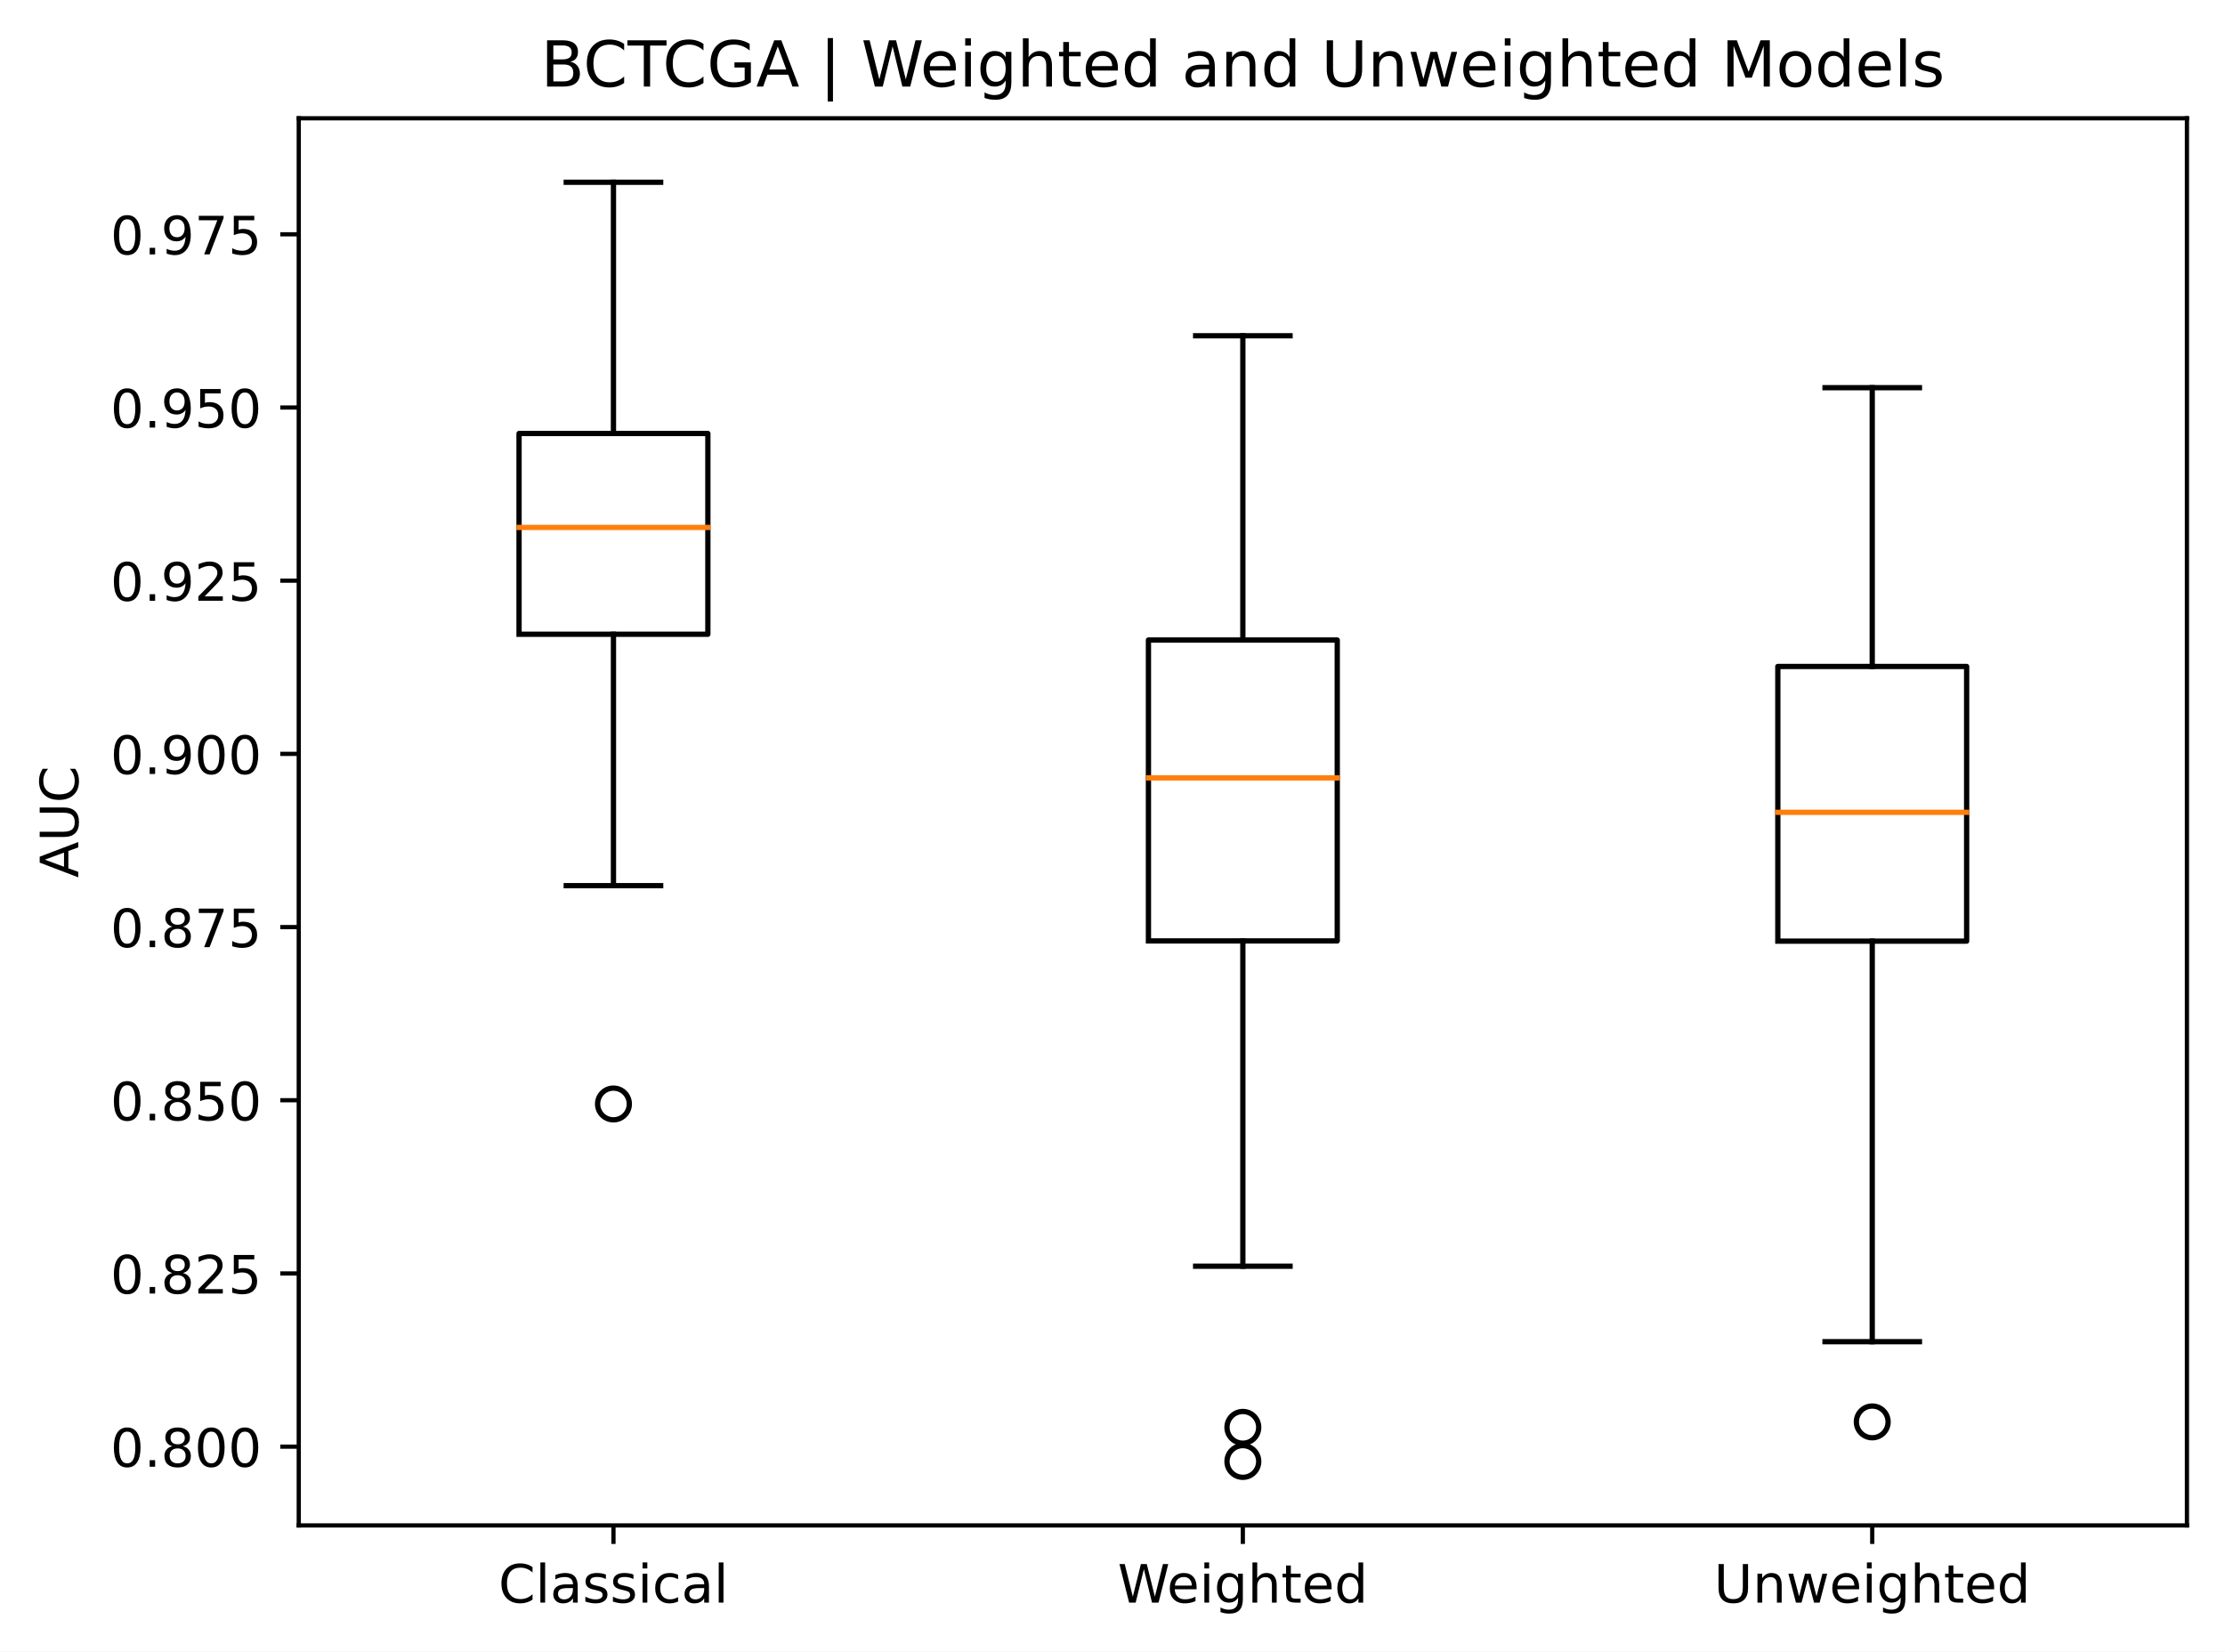
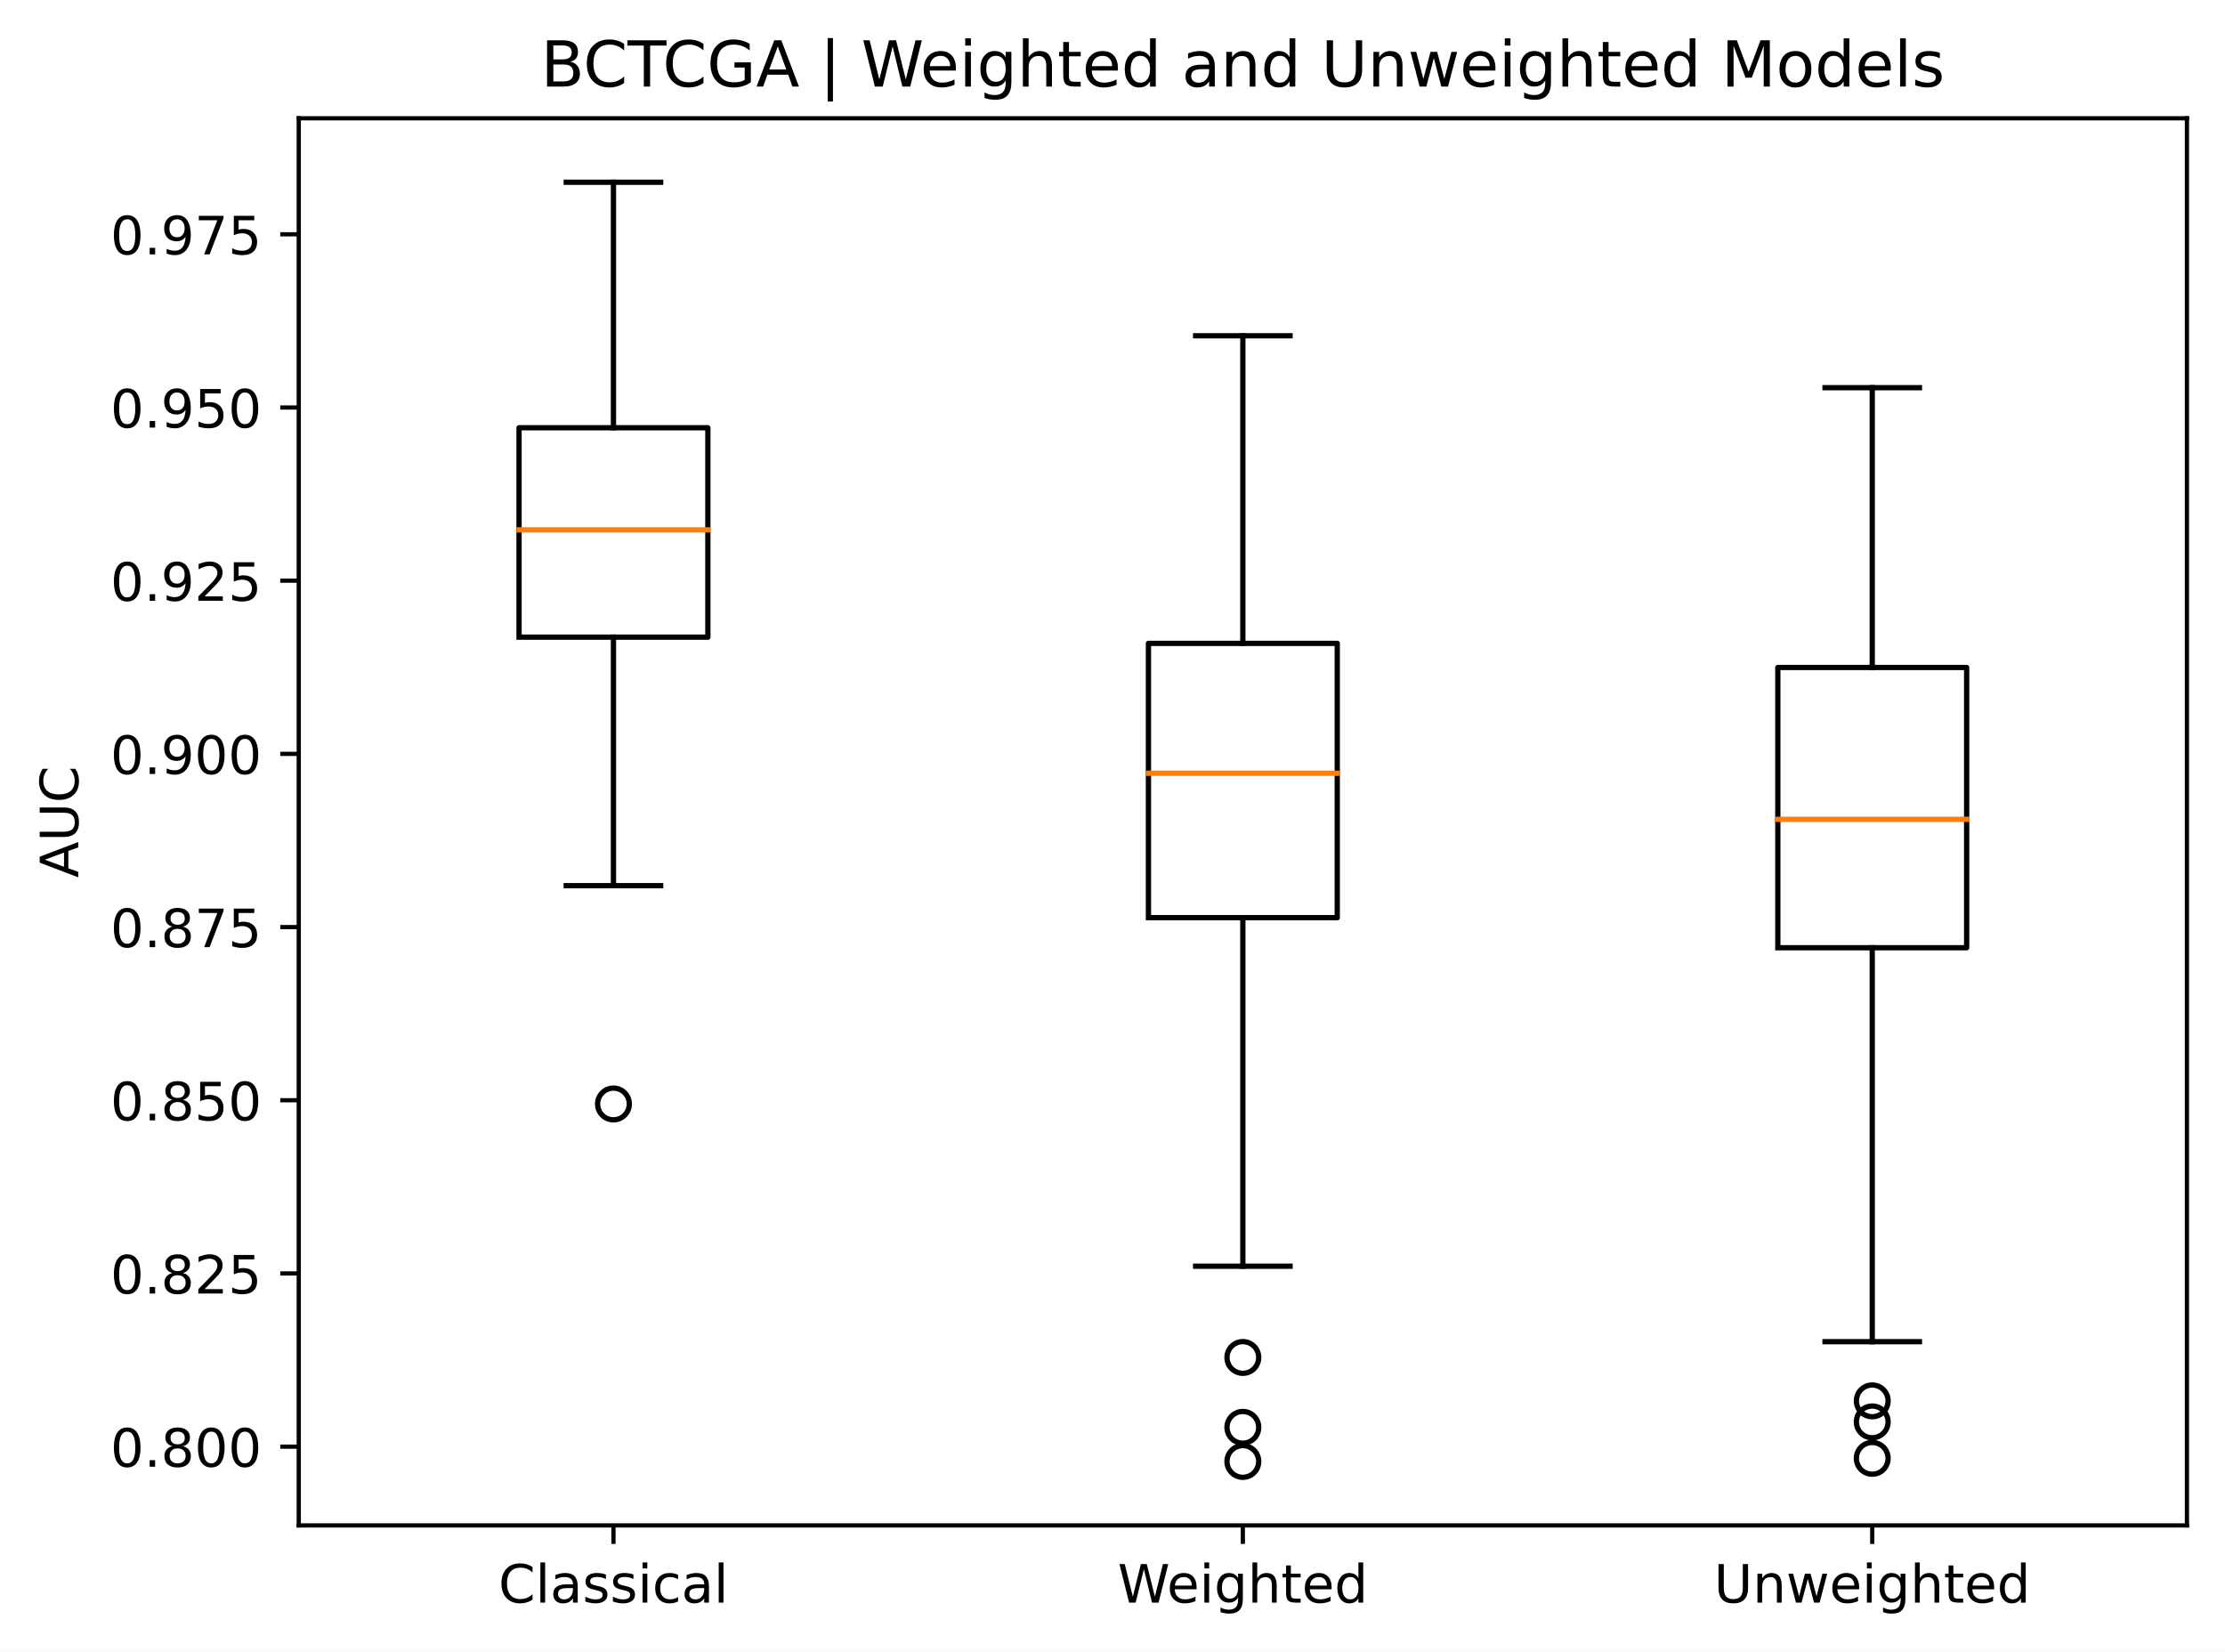
<svg xmlns="http://www.w3.org/2000/svg" xmlns:xlink="http://www.w3.org/1999/xlink" height="312.361pt" version="1.1" viewBox="0 0 420.826 312.361" width="420.826pt">
  <defs>
    <style type="text/css">*{stroke-linecap:butt;stroke-linejoin:round;}</style>
  </defs>
  <g id="figure_1">
    <g id="patch_1">
      <path d="M 0 312.361  L 420.826 312.361  L 420.826 0  L 0 0  z " style="fill:#ffffff;" />
    </g>
    <g id="axes_1">
      <g id="patch_2">
        <path d="M 56.506 288.483  L 413.626 288.483  L 413.626 22.371  L 56.506 22.371  z " style="fill:#ffffff;" />
      </g>
      <g id="matplotlib.axis_1">
        <g id="xtick_1">
          <g id="line2d_1">
            <defs>
-               <path d="M 0 0  L 0 3.5  " id="m946f732407" style="stroke:#000000;stroke-width:0.8;" />
+               <path d="M 0 0  L 0 3.5  " id="mbc550f259d" style="stroke:#000000;stroke-width:0.8;" />
            </defs>
            <g>
-               <use style="stroke:#000000;stroke-width:0.8;" x="116.026" xlink:href="#m946f732407" y="288.483" />
+               <use style="stroke:#000000;stroke-width:0.8;" x="116.026" xlink:href="#mbc550f259d" y="288.483" />
            </g>
          </g>
          <g id="text_1">
            <g transform="translate(94.28094 303.0811)scale(0.1 -0.1)">
              <defs>
                <path d="M 64.406 67.281  L 64.406 56.891  Q 59.422 61.531 53.781 63.812  Q 48.141 66.109 41.797 66.109  Q 29.297 66.109 22.656 58.469  Q 16.016 50.828 16.016 36.375  Q 16.016 21.969 22.656 14.328  Q 29.297 6.688 41.797 6.688  Q 48.141 6.688 53.781 8.984  Q 59.422 11.281 64.406 15.922  L 64.406 5.609  Q 59.234 2.094 53.438 0.328  Q 47.656 -1.422 41.219 -1.422  Q 24.656 -1.422 15.125 8.703  Q 5.609 18.844 5.609 36.375  Q 5.609 53.953 15.125 64.078  Q 24.656 74.219 41.219 74.219  Q 47.75 74.219 53.531 72.484  Q 59.328 70.75 64.406 67.281  z " id="DejaVuSans-67" />
                <path d="M 9.422 75.984  L 18.406 75.984  L 18.406 0  L 9.422 0  z " id="DejaVuSans-108" />
                <path d="M 34.281 27.484  Q 23.391 27.484 19.188 25  Q 14.984 22.516 14.984 16.5  Q 14.984 11.719 18.141 8.906  Q 21.297 6.109 26.703 6.109  Q 34.188 6.109 38.703 11.406  Q 43.219 16.703 43.219 25.484  L 43.219 27.484  z M 52.203 31.203  L 52.203 0  L 43.219 0  L 43.219 8.297  Q 40.141 3.328 35.547 0.953  Q 30.953 -1.422 24.312 -1.422  Q 15.922 -1.422 10.953 3.297  Q 6 8.016 6 15.922  Q 6 25.141 12.172 29.828  Q 18.359 34.516 30.609 34.516  L 43.219 34.516  L 43.219 35.406  Q 43.219 41.609 39.141 45  Q 35.062 48.391 27.688 48.391  Q 23 48.391 18.547 47.266  Q 14.109 46.141 10.016 43.891  L 10.016 52.203  Q 14.938 54.109 19.578 55.047  Q 24.219 56 28.609 56  Q 40.484 56 46.344 49.844  Q 52.203 43.703 52.203 31.203  z " id="DejaVuSans-97" />
                <path d="M 44.281 53.078  L 44.281 44.578  Q 40.484 46.531 36.375 47.5  Q 32.281 48.484 27.875 48.484  Q 21.188 48.484 17.844 46.438  Q 14.5 44.391 14.5 40.281  Q 14.5 37.156 16.891 35.375  Q 19.281 33.594 26.516 31.984  L 29.594 31.297  Q 39.156 29.25 43.188 25.516  Q 47.219 21.781 47.219 15.094  Q 47.219 7.469 41.188 3.016  Q 35.156 -1.422 24.609 -1.422  Q 20.219 -1.422 15.453 -0.562  Q 10.688 0.297 5.422 2  L 5.422 11.281  Q 10.406 8.688 15.234 7.391  Q 20.062 6.109 24.812 6.109  Q 31.156 6.109 34.562 8.281  Q 37.984 10.453 37.984 14.406  Q 37.984 18.062 35.516 20.016  Q 33.062 21.969 24.703 23.781  L 21.578 24.516  Q 13.234 26.266 9.516 29.906  Q 5.812 33.547 5.812 39.891  Q 5.812 47.609 11.281 51.797  Q 16.75 56 26.812 56  Q 31.781 56 36.172 55.266  Q 40.578 54.547 44.281 53.078  z " id="DejaVuSans-115" />
                <path d="M 9.422 54.688  L 18.406 54.688  L 18.406 0  L 9.422 0  z M 9.422 75.984  L 18.406 75.984  L 18.406 64.594  L 9.422 64.594  z " id="DejaVuSans-105" />
                <path d="M 48.781 52.594  L 48.781 44.188  Q 44.969 46.297 41.141 47.344  Q 37.312 48.391 33.406 48.391  Q 24.656 48.391 19.812 42.844  Q 14.984 37.312 14.984 27.297  Q 14.984 17.281 19.812 11.734  Q 24.656 6.203 33.406 6.203  Q 37.312 6.203 41.141 7.25  Q 44.969 8.297 48.781 10.406  L 48.781 2.094  Q 45.016 0.344 40.984 -0.531  Q 36.969 -1.422 32.422 -1.422  Q 20.062 -1.422 12.781 6.344  Q 5.516 14.109 5.516 27.297  Q 5.516 40.672 12.859 48.328  Q 20.219 56 33.016 56  Q 37.156 56 41.109 55.141  Q 45.062 54.297 48.781 52.594  z " id="DejaVuSans-99" />
              </defs>
              <use xlink:href="#DejaVuSans-67" />
              <use x="69.824" xlink:href="#DejaVuSans-108" />
              <use x="97.607" xlink:href="#DejaVuSans-97" />
              <use x="158.887" xlink:href="#DejaVuSans-115" />
              <use x="210.986" xlink:href="#DejaVuSans-115" />
              <use x="263.086" xlink:href="#DejaVuSans-105" />
              <use x="290.869" xlink:href="#DejaVuSans-99" />
              <use x="345.85" xlink:href="#DejaVuSans-97" />
              <use x="407.129" xlink:href="#DejaVuSans-108" />
            </g>
          </g>
        </g>
        <g id="xtick_2">
          <g id="line2d_2">
            <g>
-               <use style="stroke:#000000;stroke-width:0.8;" x="235.066" xlink:href="#m946f732407" y="288.483" />
+               <use style="stroke:#000000;stroke-width:0.8;" x="235.066" xlink:href="#mbc550f259d" y="288.483" />
            </g>
          </g>
          <g id="text_2">
            <g transform="translate(211.3967 303.0811)scale(0.1 -0.1)">
              <defs>
                <path d="M 3.328 72.906  L 13.281 72.906  L 28.609 11.281  L 43.891 72.906  L 54.984 72.906  L 70.312 11.281  L 85.594 72.906  L 95.609 72.906  L 77.297 0  L 64.891 0  L 49.516 63.281  L 33.984 0  L 21.578 0  z " id="DejaVuSans-87" />
                <path d="M 56.203 29.594  L 56.203 25.203  L 14.891 25.203  Q 15.484 15.922 20.484 11.062  Q 25.484 6.203 34.422 6.203  Q 39.594 6.203 44.453 7.469  Q 49.312 8.734 54.109 11.281  L 54.109 2.781  Q 49.266 0.734 44.188 -0.344  Q 39.109 -1.422 33.891 -1.422  Q 20.797 -1.422 13.156 6.188  Q 5.516 13.812 5.516 26.812  Q 5.516 40.234 12.766 48.109  Q 20.016 56 32.328 56  Q 43.359 56 49.781 48.891  Q 56.203 41.797 56.203 29.594  z M 47.219 32.234  Q 47.125 39.594 43.094 43.984  Q 39.062 48.391 32.422 48.391  Q 24.906 48.391 20.391 44.141  Q 15.875 39.891 15.188 32.172  z " id="DejaVuSans-101" />
                <path d="M 45.406 27.984  Q 45.406 37.75 41.375 43.109  Q 37.359 48.484 30.078 48.484  Q 22.859 48.484 18.828 43.109  Q 14.797 37.75 14.797 27.984  Q 14.797 18.266 18.828 12.891  Q 22.859 7.516 30.078 7.516  Q 37.359 7.516 41.375 12.891  Q 45.406 18.266 45.406 27.984  z M 54.391 6.781  Q 54.391 -7.172 48.188 -13.984  Q 42 -20.797 29.203 -20.797  Q 24.469 -20.797 20.266 -20.094  Q 16.062 -19.391 12.109 -17.922  L 12.109 -9.188  Q 16.062 -11.328 19.922 -12.344  Q 23.781 -13.375 27.781 -13.375  Q 36.625 -13.375 41.016 -8.766  Q 45.406 -4.156 45.406 5.172  L 45.406 9.625  Q 42.625 4.781 38.281 2.391  Q 33.938 0 27.875 0  Q 17.828 0 11.672 7.656  Q 5.516 15.328 5.516 27.984  Q 5.516 40.672 11.672 48.328  Q 17.828 56 27.875 56  Q 33.938 56 38.281 53.609  Q 42.625 51.219 45.406 46.391  L 45.406 54.688  L 54.391 54.688  z " id="DejaVuSans-103" />
                <path d="M 54.891 33.016  L 54.891 0  L 45.906 0  L 45.906 32.719  Q 45.906 40.484 42.875 44.328  Q 39.844 48.188 33.797 48.188  Q 26.516 48.188 22.312 43.547  Q 18.109 38.922 18.109 30.906  L 18.109 0  L 9.078 0  L 9.078 75.984  L 18.109 75.984  L 18.109 46.188  Q 21.344 51.125 25.703 53.562  Q 30.078 56 35.797 56  Q 45.219 56 50.047 50.172  Q 54.891 44.344 54.891 33.016  z " id="DejaVuSans-104" />
                <path d="M 18.312 70.219  L 18.312 54.688  L 36.812 54.688  L 36.812 47.703  L 18.312 47.703  L 18.312 18.016  Q 18.312 11.328 20.141 9.422  Q 21.969 7.516 27.594 7.516  L 36.812 7.516  L 36.812 0  L 27.594 0  Q 17.188 0 13.234 3.875  Q 9.281 7.766 9.281 18.016  L 9.281 47.703  L 2.688 47.703  L 2.688 54.688  L 9.281 54.688  L 9.281 70.219  z " id="DejaVuSans-116" />
                <path d="M 45.406 46.391  L 45.406 75.984  L 54.391 75.984  L 54.391 0  L 45.406 0  L 45.406 8.203  Q 42.578 3.328 38.25 0.953  Q 33.938 -1.422 27.875 -1.422  Q 17.969 -1.422 11.734 6.484  Q 5.516 14.406 5.516 27.297  Q 5.516 40.188 11.734 48.094  Q 17.969 56 27.875 56  Q 33.938 56 38.25 53.625  Q 42.578 51.266 45.406 46.391  z M 14.797 27.297  Q 14.797 17.391 18.875 11.75  Q 22.953 6.109 30.078 6.109  Q 37.203 6.109 41.297 11.75  Q 45.406 17.391 45.406 27.297  Q 45.406 37.203 41.297 42.844  Q 37.203 48.484 30.078 48.484  Q 22.953 48.484 18.875 42.844  Q 14.797 37.203 14.797 27.297  z " id="DejaVuSans-100" />
              </defs>
              <use xlink:href="#DejaVuSans-87" />
              <use x="93.002" xlink:href="#DejaVuSans-101" />
              <use x="154.525" xlink:href="#DejaVuSans-105" />
              <use x="182.309" xlink:href="#DejaVuSans-103" />
              <use x="245.785" xlink:href="#DejaVuSans-104" />
              <use x="309.164" xlink:href="#DejaVuSans-116" />
              <use x="348.373" xlink:href="#DejaVuSans-101" />
              <use x="409.896" xlink:href="#DejaVuSans-100" />
            </g>
          </g>
        </g>
        <g id="xtick_3">
          <g id="line2d_3">
            <g>
-               <use style="stroke:#000000;stroke-width:0.8;" x="354.106" xlink:href="#m946f732407" y="288.483" />
+               <use style="stroke:#000000;stroke-width:0.8;" x="354.106" xlink:href="#mbc550f259d" y="288.483" />
            </g>
          </g>
          <g id="text_3">
            <g transform="translate(324.1695 303.0811)scale(0.1 -0.1)">
              <defs>
                <path d="M 8.688 72.906  L 18.609 72.906  L 18.609 28.609  Q 18.609 16.891 22.844 11.734  Q 27.094 6.594 36.625 6.594  Q 46.094 6.594 50.344 11.734  Q 54.594 16.891 54.594 28.609  L 54.594 72.906  L 64.5 72.906  L 64.5 27.391  Q 64.5 13.141 57.438 5.859  Q 50.391 -1.422 36.625 -1.422  Q 22.797 -1.422 15.734 5.859  Q 8.688 13.141 8.688 27.391  z " id="DejaVuSans-85" />
                <path d="M 54.891 33.016  L 54.891 0  L 45.906 0  L 45.906 32.719  Q 45.906 40.484 42.875 44.328  Q 39.844 48.188 33.797 48.188  Q 26.516 48.188 22.312 43.547  Q 18.109 38.922 18.109 30.906  L 18.109 0  L 9.078 0  L 9.078 54.688  L 18.109 54.688  L 18.109 46.188  Q 21.344 51.125 25.703 53.562  Q 30.078 56 35.797 56  Q 45.219 56 50.047 50.172  Q 54.891 44.344 54.891 33.016  z " id="DejaVuSans-110" />
                <path d="M 4.203 54.688  L 13.188 54.688  L 24.422 12.016  L 35.594 54.688  L 46.188 54.688  L 57.422 12.016  L 68.609 54.688  L 77.594 54.688  L 63.281 0  L 52.688 0  L 40.922 44.828  L 29.109 0  L 18.5 0  z " id="DejaVuSans-119" />
              </defs>
              <use xlink:href="#DejaVuSans-85" />
              <use x="73.193" xlink:href="#DejaVuSans-110" />
              <use x="136.572" xlink:href="#DejaVuSans-119" />
              <use x="218.359" xlink:href="#DejaVuSans-101" />
              <use x="279.883" xlink:href="#DejaVuSans-105" />
              <use x="307.666" xlink:href="#DejaVuSans-103" />
              <use x="371.143" xlink:href="#DejaVuSans-104" />
              <use x="434.521" xlink:href="#DejaVuSans-116" />
              <use x="473.73" xlink:href="#DejaVuSans-101" />
              <use x="535.254" xlink:href="#DejaVuSans-100" />
            </g>
          </g>
        </g>
      </g>
      <g id="matplotlib.axis_2">
        <g id="ytick_1">
          <g id="line2d_4">
            <defs>
-               <path d="M 0 0  L -3.5 0  " id="m6c38358a90" style="stroke:#000000;stroke-width:0.8;" />
+               <path d="M 0 0  L -3.5 0  " id="mc607e165dd" style="stroke:#000000;stroke-width:0.8;" />
            </defs>
            <g>
-               <use style="stroke:#000000;stroke-width:0.8;" x="56.506" xlink:href="#m6c38358a90" y="273.584" />
+               <use style="stroke:#000000;stroke-width:0.8;" x="56.506" xlink:href="#mc607e165dd" y="273.584" />
            </g>
          </g>
          <g id="text_4">
            <g transform="translate(20.87813 277.3834)scale(0.1 -0.1)">
              <defs>
                <path d="M 31.781 66.406  Q 24.172 66.406 20.328 58.906  Q 16.5 51.422 16.5 36.375  Q 16.5 21.391 20.328 13.891  Q 24.172 6.391 31.781 6.391  Q 39.453 6.391 43.281 13.891  Q 47.125 21.391 47.125 36.375  Q 47.125 51.422 43.281 58.906  Q 39.453 66.406 31.781 66.406  z M 31.781 74.219  Q 44.047 74.219 50.516 64.516  Q 56.984 54.828 56.984 36.375  Q 56.984 17.969 50.516 8.266  Q 44.047 -1.422 31.781 -1.422  Q 19.531 -1.422 13.062 8.266  Q 6.594 17.969 6.594 36.375  Q 6.594 54.828 13.062 64.516  Q 19.531 74.219 31.781 74.219  z " id="DejaVuSans-48" />
                <path d="M 10.688 12.406  L 21 12.406  L 21 0  L 10.688 0  z " id="DejaVuSans-46" />
                <path d="M 31.781 34.625  Q 24.75 34.625 20.719 30.859  Q 16.703 27.094 16.703 20.516  Q 16.703 13.922 20.719 10.156  Q 24.75 6.391 31.781 6.391  Q 38.812 6.391 42.859 10.172  Q 46.922 13.969 46.922 20.516  Q 46.922 27.094 42.891 30.859  Q 38.875 34.625 31.781 34.625  z M 21.922 38.812  Q 15.578 40.375 12.031 44.719  Q 8.5 49.078 8.5 55.328  Q 8.5 64.062 14.719 69.141  Q 20.953 74.219 31.781 74.219  Q 42.672 74.219 48.875 69.141  Q 55.078 64.062 55.078 55.328  Q 55.078 49.078 51.531 44.719  Q 48 40.375 41.703 38.812  Q 48.828 37.156 52.797 32.312  Q 56.781 27.484 56.781 20.516  Q 56.781 9.906 50.312 4.234  Q 43.844 -1.422 31.781 -1.422  Q 19.734 -1.422 13.25 4.234  Q 6.781 9.906 6.781 20.516  Q 6.781 27.484 10.781 32.312  Q 14.797 37.156 21.922 38.812  z M 18.312 54.391  Q 18.312 48.734 21.844 45.562  Q 25.391 42.391 31.781 42.391  Q 38.141 42.391 41.719 45.562  Q 45.312 48.734 45.312 54.391  Q 45.312 60.062 41.719 63.234  Q 38.141 66.406 31.781 66.406  Q 25.391 66.406 21.844 63.234  Q 18.312 60.062 18.312 54.391  z " id="DejaVuSans-56" />
              </defs>
              <use xlink:href="#DejaVuSans-48" />
              <use x="63.623" xlink:href="#DejaVuSans-46" />
              <use x="95.41" xlink:href="#DejaVuSans-56" />
              <use x="159.033" xlink:href="#DejaVuSans-48" />
              <use x="222.656" xlink:href="#DejaVuSans-48" />
            </g>
          </g>
        </g>
        <g id="ytick_2">
          <g id="line2d_5">
            <g>
-               <use style="stroke:#000000;stroke-width:0.8;" x="56.506" xlink:href="#m6c38358a90" y="240.831" />
+               <use style="stroke:#000000;stroke-width:0.8;" x="56.506" xlink:href="#mc607e165dd" y="240.831" />
            </g>
          </g>
          <g id="text_5">
            <g transform="translate(20.87813 244.63)scale(0.1 -0.1)">
              <defs>
                <path d="M 19.188 8.297  L 53.609 8.297  L 53.609 0  L 7.328 0  L 7.328 8.297  Q 12.938 14.109 22.625 23.891  Q 32.328 33.688 34.812 36.531  Q 39.547 41.844 41.422 45.531  Q 43.312 49.219 43.312 52.781  Q 43.312 58.594 39.234 62.25  Q 35.156 65.922 28.609 65.922  Q 23.969 65.922 18.812 64.312  Q 13.672 62.703 7.812 59.422  L 7.812 69.391  Q 13.766 71.781 18.938 73  Q 24.125 74.219 28.422 74.219  Q 39.75 74.219 46.484 68.547  Q 53.219 62.891 53.219 53.422  Q 53.219 48.922 51.531 44.891  Q 49.859 40.875 45.406 35.406  Q 44.188 33.984 37.641 27.219  Q 31.109 20.453 19.188 8.297  z " id="DejaVuSans-50" />
                <path d="M 10.797 72.906  L 49.516 72.906  L 49.516 64.594  L 19.828 64.594  L 19.828 46.734  Q 21.969 47.469 24.109 47.828  Q 26.266 48.188 28.422 48.188  Q 40.625 48.188 47.75 41.5  Q 54.891 34.812 54.891 23.391  Q 54.891 11.625 47.562 5.094  Q 40.234 -1.422 26.906 -1.422  Q 22.312 -1.422 17.547 -0.641  Q 12.797 0.141 7.719 1.703  L 7.719 11.625  Q 12.109 9.234 16.797 8.062  Q 21.484 6.891 26.703 6.891  Q 35.156 6.891 40.078 11.328  Q 45.016 15.766 45.016 23.391  Q 45.016 31 40.078 35.438  Q 35.156 39.891 26.703 39.891  Q 22.75 39.891 18.812 39.016  Q 14.891 38.141 10.797 36.281  z " id="DejaVuSans-53" />
              </defs>
              <use xlink:href="#DejaVuSans-48" />
              <use x="63.623" xlink:href="#DejaVuSans-46" />
              <use x="95.41" xlink:href="#DejaVuSans-56" />
              <use x="159.033" xlink:href="#DejaVuSans-50" />
              <use x="222.656" xlink:href="#DejaVuSans-53" />
            </g>
          </g>
        </g>
        <g id="ytick_3">
          <g id="line2d_6">
            <g>
-               <use style="stroke:#000000;stroke-width:0.8;" x="56.506" xlink:href="#m6c38358a90" y="208.077" />
+               <use style="stroke:#000000;stroke-width:0.8;" x="56.506" xlink:href="#mc607e165dd" y="208.077" />
            </g>
          </g>
          <g id="text_6">
            <g transform="translate(20.87813 211.8767)scale(0.1 -0.1)">
              <use xlink:href="#DejaVuSans-48" />
              <use x="63.623" xlink:href="#DejaVuSans-46" />
              <use x="95.41" xlink:href="#DejaVuSans-56" />
              <use x="159.033" xlink:href="#DejaVuSans-53" />
              <use x="222.656" xlink:href="#DejaVuSans-48" />
            </g>
          </g>
        </g>
        <g id="ytick_4">
          <g id="line2d_7">
            <g>
-               <use style="stroke:#000000;stroke-width:0.8;" x="56.506" xlink:href="#m6c38358a90" y="175.324" />
+               <use style="stroke:#000000;stroke-width:0.8;" x="56.506" xlink:href="#mc607e165dd" y="175.324" />
            </g>
          </g>
          <g id="text_7">
            <g transform="translate(20.87813 179.1233)scale(0.1 -0.1)">
              <defs>
                <path d="M 8.203 72.906  L 55.078 72.906  L 55.078 68.703  L 28.609 0  L 18.312 0  L 43.219 64.594  L 8.203 64.594  z " id="DejaVuSans-55" />
              </defs>
              <use xlink:href="#DejaVuSans-48" />
              <use x="63.623" xlink:href="#DejaVuSans-46" />
              <use x="95.41" xlink:href="#DejaVuSans-56" />
              <use x="159.033" xlink:href="#DejaVuSans-55" />
              <use x="222.656" xlink:href="#DejaVuSans-53" />
            </g>
          </g>
        </g>
        <g id="ytick_5">
          <g id="line2d_8">
            <g>
-               <use style="stroke:#000000;stroke-width:0.8;" x="56.506" xlink:href="#m6c38358a90" y="142.571" />
+               <use style="stroke:#000000;stroke-width:0.8;" x="56.506" xlink:href="#mc607e165dd" y="142.571" />
            </g>
          </g>
          <g id="text_8">
            <g transform="translate(20.87813 146.3699)scale(0.1 -0.1)">
              <defs>
                <path d="M 10.984 1.516  L 10.984 10.5  Q 14.703 8.734 18.5 7.812  Q 22.312 6.891 25.984 6.891  Q 35.75 6.891 40.891 13.453  Q 46.047 20.016 46.781 33.406  Q 43.953 29.203 39.594 26.953  Q 35.25 24.703 29.984 24.703  Q 19.047 24.703 12.672 31.312  Q 6.297 37.938 6.297 49.422  Q 6.297 60.641 12.938 67.422  Q 19.578 74.219 30.609 74.219  Q 43.266 74.219 49.922 64.516  Q 56.594 54.828 56.594 36.375  Q 56.594 19.141 48.406 8.859  Q 40.234 -1.422 26.422 -1.422  Q 22.703 -1.422 18.891 -0.688  Q 15.094 0.047 10.984 1.516  z M 30.609 32.422  Q 37.25 32.422 41.125 36.953  Q 45.016 41.5 45.016 49.422  Q 45.016 57.281 41.125 61.844  Q 37.25 66.406 30.609 66.406  Q 23.969 66.406 20.094 61.844  Q 16.219 57.281 16.219 49.422  Q 16.219 41.5 20.094 36.953  Q 23.969 32.422 30.609 32.422  z " id="DejaVuSans-57" />
              </defs>
              <use xlink:href="#DejaVuSans-48" />
              <use x="63.623" xlink:href="#DejaVuSans-46" />
              <use x="95.41" xlink:href="#DejaVuSans-57" />
              <use x="159.033" xlink:href="#DejaVuSans-48" />
              <use x="222.656" xlink:href="#DejaVuSans-48" />
            </g>
          </g>
        </g>
        <g id="ytick_6">
          <g id="line2d_9">
            <g>
-               <use style="stroke:#000000;stroke-width:0.8;" x="56.506" xlink:href="#m6c38358a90" y="109.817" />
+               <use style="stroke:#000000;stroke-width:0.8;" x="56.506" xlink:href="#mc607e165dd" y="109.817" />
            </g>
          </g>
          <g id="text_9">
            <g transform="translate(20.87813 113.6165)scale(0.1 -0.1)">
              <use xlink:href="#DejaVuSans-48" />
              <use x="63.623" xlink:href="#DejaVuSans-46" />
              <use x="95.41" xlink:href="#DejaVuSans-57" />
              <use x="159.033" xlink:href="#DejaVuSans-50" />
              <use x="222.656" xlink:href="#DejaVuSans-53" />
            </g>
          </g>
        </g>
        <g id="ytick_7">
          <g id="line2d_10">
            <g>
-               <use style="stroke:#000000;stroke-width:0.8;" x="56.506" xlink:href="#m6c38358a90" y="77.064" />
+               <use style="stroke:#000000;stroke-width:0.8;" x="56.506" xlink:href="#mc607e165dd" y="77.064" />
            </g>
          </g>
          <g id="text_10">
            <g transform="translate(20.87813 80.86314)scale(0.1 -0.1)">
              <use xlink:href="#DejaVuSans-48" />
              <use x="63.623" xlink:href="#DejaVuSans-46" />
              <use x="95.41" xlink:href="#DejaVuSans-57" />
              <use x="159.033" xlink:href="#DejaVuSans-53" />
              <use x="222.656" xlink:href="#DejaVuSans-48" />
            </g>
          </g>
        </g>
        <g id="ytick_8">
          <g id="line2d_11">
            <g>
-               <use style="stroke:#000000;stroke-width:0.8;" x="56.506" xlink:href="#m6c38358a90" y="44.311" />
+               <use style="stroke:#000000;stroke-width:0.8;" x="56.506" xlink:href="#mc607e165dd" y="44.311" />
            </g>
          </g>
          <g id="text_11">
            <g transform="translate(20.87813 48.10976)scale(0.1 -0.1)">
              <use xlink:href="#DejaVuSans-48" />
              <use x="63.623" xlink:href="#DejaVuSans-46" />
              <use x="95.41" xlink:href="#DejaVuSans-57" />
              <use x="159.033" xlink:href="#DejaVuSans-55" />
              <use x="222.656" xlink:href="#DejaVuSans-53" />
            </g>
          </g>
        </g>
        <g id="text_12">
          <g transform="translate(14.79844 165.9977)rotate(-90)scale(0.1 -0.1)">
            <defs>
              <path d="M 34.188 63.188  L 20.797 26.906  L 47.609 26.906  z M 28.609 72.906  L 39.797 72.906  L 67.578 0  L 57.328 0  L 50.688 18.703  L 17.828 18.703  L 11.188 0  L 0.781 0  z " id="DejaVuSans-65" />
            </defs>
            <use xlink:href="#DejaVuSans-65" />
            <use x="68.408" xlink:href="#DejaVuSans-85" />
            <use x="141.602" xlink:href="#DejaVuSans-67" />
          </g>
        </g>
      </g>
      <g id="line2d_12">
-         <path clip-path="url(#p4722bee5a6)" d="M 98.17 119.952  L 133.882 119.952  L 133.882 81.982  L 98.17 81.982  L 98.17 119.952  " style="fill:none;stroke:#000000;stroke-linecap:square;" />
+         <path clip-path="url(#pe5a805ba47)" d="M 98.17 120.498  L 133.882 120.498  L 133.882 80.893  L 98.17 80.893  L 98.17 120.498  " style="fill:none;stroke:#000000;stroke-linecap:square;" />
      </g>
      <g id="line2d_13">
-         <path clip-path="url(#p4722bee5a6)" d="M 116.026 119.952  L 116.026 167.492  " style="fill:none;stroke:#000000;stroke-linecap:square;" />
+         <path clip-path="url(#pe5a805ba47)" d="M 116.026 120.498  L 116.026 167.492  " style="fill:none;stroke:#000000;stroke-linecap:square;" />
      </g>
      <g id="line2d_14">
-         <path clip-path="url(#p4722bee5a6)" d="M 116.026 81.982  L 116.026 34.467  " style="fill:none;stroke:#000000;stroke-linecap:square;" />
+         <path clip-path="url(#pe5a805ba47)" d="M 116.026 80.893  L 116.026 34.467  " style="fill:none;stroke:#000000;stroke-linecap:square;" />
      </g>
      <g id="line2d_15">
-         <path clip-path="url(#p4722bee5a6)" d="M 107.098 167.492  L 124.954 167.492  " style="fill:none;stroke:#000000;stroke-linecap:square;" />
+         <path clip-path="url(#pe5a805ba47)" d="M 107.098 167.492  L 124.954 167.492  " style="fill:none;stroke:#000000;stroke-linecap:square;" />
      </g>
      <g id="line2d_16">
-         <path clip-path="url(#p4722bee5a6)" d="M 107.098 34.467  L 124.954 34.467  " style="fill:none;stroke:#000000;stroke-linecap:square;" />
+         <path clip-path="url(#pe5a805ba47)" d="M 107.098 34.467  L 124.954 34.467  " style="fill:none;stroke:#000000;stroke-linecap:square;" />
      </g>
      <g id="line2d_17">
        <defs>
-           <path d="M 0 3  C 0.796 3 1.559 2.684 2.121 2.121  C 2.684 1.559 3 0.796 3 0  C 3 -0.796 2.684 -1.559 2.121 -2.121  C 1.559 -2.684 0.796 -3 0 -3  C -0.796 -3 -1.559 -2.684 -2.121 -2.121  C -2.684 -1.559 -3 -0.796 -3 0  C -3 0.796 -2.684 1.559 -2.121 2.121  C -1.559 2.684 -0.796 3 0 3  z " id="m9e7fe43f26" style="stroke:#000000;" />
+           <path d="M 0 3  C 0.796 3 1.559 2.684 2.121 2.121  C 2.684 1.559 3 0.796 3 0  C 3 -0.796 2.684 -1.559 2.121 -2.121  C 1.559 -2.684 0.796 -3 0 -3  C -0.796 -3 -1.559 -2.684 -2.121 -2.121  C -2.684 -1.559 -3 -0.796 -3 0  C -3 0.796 -2.684 1.559 -2.121 2.121  C -1.559 2.684 -0.796 3 0 3  z " id="me0be9d56c2" style="stroke:#000000;" />
        </defs>
-         <g clip-path="url(#p4722bee5a6)">
-           <use style="fill-opacity:0;stroke:#000000;" x="116.026" xlink:href="#m9e7fe43f26" y="208.779" />
+         <g clip-path="url(#pe5a805ba47)">
+           <use style="fill-opacity:0;stroke:#000000;" x="116.026" xlink:href="#me0be9d56c2" y="208.779" />
        </g>
      </g>
      <g id="line2d_18">
-         <path clip-path="url(#p4722bee5a6)" d="M 217.21 177.944  L 252.922 177.944  L 252.922 121.04  L 217.21 121.04  L 217.21 177.944  " style="fill:none;stroke:#000000;stroke-linecap:square;" />
+         <path clip-path="url(#pe5a805ba47)" d="M 217.21 173.547  L 252.922 173.547  L 252.922 121.673  L 217.21 121.673  L 217.21 173.547  " style="fill:none;stroke:#000000;stroke-linecap:square;" />
      </g>
      <g id="line2d_19">
-         <path clip-path="url(#p4722bee5a6)" d="M 235.066 177.944  L 235.066 239.459  " style="fill:none;stroke:#000000;stroke-linecap:square;" />
+         <path clip-path="url(#pe5a805ba47)" d="M 235.066 173.547  L 235.066 239.459  " style="fill:none;stroke:#000000;stroke-linecap:square;" />
      </g>
      <g id="line2d_20">
-         <path clip-path="url(#p4722bee5a6)" d="M 235.066 121.04  L 235.066 63.495  " style="fill:none;stroke:#000000;stroke-linecap:square;" />
+         <path clip-path="url(#pe5a805ba47)" d="M 235.066 121.673  L 235.066 63.495  " style="fill:none;stroke:#000000;stroke-linecap:square;" />
      </g>
      <g id="line2d_21">
-         <path clip-path="url(#p4722bee5a6)" d="M 226.138 239.459  L 243.994 239.459  " style="fill:none;stroke:#000000;stroke-linecap:square;" />
+         <path clip-path="url(#pe5a805ba47)" d="M 226.138 239.459  L 243.994 239.459  " style="fill:none;stroke:#000000;stroke-linecap:square;" />
      </g>
      <g id="line2d_22">
-         <path clip-path="url(#p4722bee5a6)" d="M 226.138 63.495  L 243.994 63.495  " style="fill:none;stroke:#000000;stroke-linecap:square;" />
+         <path clip-path="url(#pe5a805ba47)" d="M 226.138 63.495  L 243.994 63.495  " style="fill:none;stroke:#000000;stroke-linecap:square;" />
      </g>
      <g id="line2d_23">
-         <g clip-path="url(#p4722bee5a6)">
-           <use style="fill-opacity:0;stroke:#000000;" x="235.066" xlink:href="#m9e7fe43f26" y="269.934" />
-           <use style="fill-opacity:0;stroke:#000000;" x="235.066" xlink:href="#m9e7fe43f26" y="276.387" />
+         <g clip-path="url(#pe5a805ba47)">
+           <use style="fill-opacity:0;stroke:#000000;" x="235.066" xlink:href="#me0be9d56c2" y="269.934" />
+           <use style="fill-opacity:0;stroke:#000000;" x="235.066" xlink:href="#me0be9d56c2" y="276.387" />
+           <use style="fill-opacity:0;stroke:#000000;" x="235.066" xlink:href="#me0be9d56c2" y="256.72" />
        </g>
      </g>
      <g id="line2d_24">
-         <path clip-path="url(#p4722bee5a6)" d="M 336.25 177.982  L 371.962 177.982  L 371.962 126.04  L 336.25 126.04  L 336.25 177.982  " style="fill:none;stroke:#000000;stroke-linecap:square;" />
+         <path clip-path="url(#pe5a805ba47)" d="M 336.25 179.237  L 371.962 179.237  L 371.962 126.233  L 336.25 126.233  L 336.25 179.237  " style="fill:none;stroke:#000000;stroke-linecap:square;" />
      </g>
      <g id="line2d_25">
-         <path clip-path="url(#p4722bee5a6)" d="M 354.106 177.982  L 354.106 253.734  " style="fill:none;stroke:#000000;stroke-linecap:square;" />
+         <path clip-path="url(#pe5a805ba47)" d="M 354.106 179.237  L 354.106 253.734  " style="fill:none;stroke:#000000;stroke-linecap:square;" />
      </g>
      <g id="line2d_26">
-         <path clip-path="url(#p4722bee5a6)" d="M 354.106 126.04  L 354.106 73.321  " style="fill:none;stroke:#000000;stroke-linecap:square;" />
+         <path clip-path="url(#pe5a805ba47)" d="M 354.106 126.233  L 354.106 73.321  " style="fill:none;stroke:#000000;stroke-linecap:square;" />
      </g>
      <g id="line2d_27">
-         <path clip-path="url(#p4722bee5a6)" d="M 345.178 253.734  L 363.034 253.734  " style="fill:none;stroke:#000000;stroke-linecap:square;" />
+         <path clip-path="url(#pe5a805ba47)" d="M 345.178 253.734  L 363.034 253.734  " style="fill:none;stroke:#000000;stroke-linecap:square;" />
      </g>
      <g id="line2d_28">
-         <path clip-path="url(#p4722bee5a6)" d="M 345.178 73.321  L 363.034 73.321  " style="fill:none;stroke:#000000;stroke-linecap:square;" />
+         <path clip-path="url(#pe5a805ba47)" d="M 345.178 73.321  L 363.034 73.321  " style="fill:none;stroke:#000000;stroke-linecap:square;" />
      </g>
      <g id="line2d_29">
-         <g clip-path="url(#p4722bee5a6)">
-           <use style="fill-opacity:0;stroke:#000000;" x="354.106" xlink:href="#m9e7fe43f26" y="268.905" />
+         <g clip-path="url(#pe5a805ba47)">
+           <use style="fill-opacity:0;stroke:#000000;" x="354.106" xlink:href="#me0be9d56c2" y="268.905" />
+           <use style="fill-opacity:0;stroke:#000000;" x="354.106" xlink:href="#me0be9d56c2" y="275.796" />
+           <use style="fill-opacity:0;stroke:#000000;" x="354.106" xlink:href="#me0be9d56c2" y="264.928" />
        </g>
      </g>
      <g id="line2d_30">
-         <path clip-path="url(#p4722bee5a6)" d="M 98.17 99.744  L 133.882 99.744  " style="fill:none;stroke:#ff7f0e;stroke-linecap:square;" />
+         <path clip-path="url(#pe5a805ba47)" d="M 98.17 100.208  L 133.882 100.208  " style="fill:none;stroke:#ff7f0e;stroke-linecap:square;" />
      </g>
      <g id="line2d_31">
-         <path clip-path="url(#p4722bee5a6)" d="M 217.21 147.111  L 252.922 147.111  " style="fill:none;stroke:#ff7f0e;stroke-linecap:square;" />
+         <path clip-path="url(#pe5a805ba47)" d="M 217.21 146.235  L 252.922 146.235  " style="fill:none;stroke:#ff7f0e;stroke-linecap:square;" />
      </g>
      <g id="line2d_32">
-         <path clip-path="url(#p4722bee5a6)" d="M 336.25 153.619  L 371.962 153.619  " style="fill:none;stroke:#ff7f0e;stroke-linecap:square;" />
+         <path clip-path="url(#pe5a805ba47)" d="M 336.25 154.952  L 371.962 154.952  " style="fill:none;stroke:#ff7f0e;stroke-linecap:square;" />
      </g>
      <g id="patch_3">
        <path d="M 56.506 288.483  L 56.506 22.371  " style="fill:none;stroke:#000000;stroke-linecap:square;stroke-linejoin:miter;stroke-width:0.8;" />
      </g>
      <g id="patch_4">
        <path d="M 413.626 288.483  L 413.626 22.371  " style="fill:none;stroke:#000000;stroke-linecap:square;stroke-linejoin:miter;stroke-width:0.8;" />
      </g>
      <g id="patch_5">
        <path d="M 56.506 288.483  L 413.626 288.483  " style="fill:none;stroke:#000000;stroke-linecap:square;stroke-linejoin:miter;stroke-width:0.8;" />
      </g>
      <g id="patch_6">
        <path d="M 56.506 22.371  L 413.626 22.371  " style="fill:none;stroke:#000000;stroke-linecap:square;stroke-linejoin:miter;stroke-width:0.8;" />
      </g>
      <g id="text_13">
        <g transform="translate(102.2966 16.37063)scale(0.12 -0.12)">
          <defs>
            <path d="M 19.672 34.812  L 19.672 8.109  L 35.5 8.109  Q 43.453 8.109 47.281 11.406  Q 51.125 14.703 51.125 21.484  Q 51.125 28.328 47.281 31.562  Q 43.453 34.812 35.5 34.812  z M 19.672 64.797  L 19.672 42.828  L 34.281 42.828  Q 41.5 42.828 45.031 45.531  Q 48.578 48.25 48.578 53.812  Q 48.578 59.328 45.031 62.062  Q 41.5 64.797 34.281 64.797  z M 9.812 72.906  L 35.016 72.906  Q 46.297 72.906 52.391 68.219  Q 58.5 63.531 58.5 54.891  Q 58.5 48.188 55.375 44.234  Q 52.25 40.281 46.188 39.312  Q 53.469 37.75 57.5 32.781  Q 61.531 27.828 61.531 20.406  Q 61.531 10.641 54.891 5.312  Q 48.25 0 35.984 0  L 9.812 0  z " id="DejaVuSans-66" />
            <path d="M -0.297 72.906  L 61.375 72.906  L 61.375 64.594  L 35.5 64.594  L 35.5 0  L 25.594 0  L 25.594 64.594  L -0.297 64.594  z " id="DejaVuSans-84" />
            <path d="M 59.516 10.406  L 59.516 29.984  L 43.406 29.984  L 43.406 38.094  L 69.281 38.094  L 69.281 6.781  Q 63.578 2.734 56.688 0.656  Q 49.812 -1.422 42 -1.422  Q 24.906 -1.422 15.25 8.562  Q 5.609 18.562 5.609 36.375  Q 5.609 54.25 15.25 64.234  Q 24.906 74.219 42 74.219  Q 49.125 74.219 55.547 72.453  Q 61.969 70.703 67.391 67.281  L 67.391 56.781  Q 61.922 61.422 55.766 63.766  Q 49.609 66.109 42.828 66.109  Q 29.438 66.109 22.719 58.641  Q 16.016 51.172 16.016 36.375  Q 16.016 21.625 22.719 14.156  Q 29.438 6.688 42.828 6.688  Q 48.047 6.688 52.141 7.594  Q 56.25 8.5 59.516 10.406  z " id="DejaVuSans-71" />
            <path id="DejaVuSans-32" />
            <path d="M 21 76.422  L 21 -23.578  L 12.703 -23.578  L 12.703 76.422  z " id="DejaVuSans-124" />
            <path d="M 9.812 72.906  L 24.516 72.906  L 43.109 23.297  L 61.812 72.906  L 76.516 72.906  L 76.516 0  L 66.891 0  L 66.891 64.016  L 48.094 14.016  L 38.188 14.016  L 19.391 64.016  L 19.391 0  L 9.812 0  z " id="DejaVuSans-77" />
            <path d="M 30.609 48.391  Q 23.391 48.391 19.188 42.75  Q 14.984 37.109 14.984 27.297  Q 14.984 17.484 19.156 11.844  Q 23.344 6.203 30.609 6.203  Q 37.797 6.203 41.984 11.859  Q 46.188 17.531 46.188 27.297  Q 46.188 37.016 41.984 42.703  Q 37.797 48.391 30.609 48.391  z M 30.609 56  Q 42.328 56 49.016 48.375  Q 55.719 40.766 55.719 27.297  Q 55.719 13.875 49.016 6.219  Q 42.328 -1.422 30.609 -1.422  Q 18.844 -1.422 12.172 6.219  Q 5.516 13.875 5.516 27.297  Q 5.516 40.766 12.172 48.375  Q 18.844 56 30.609 56  z " id="DejaVuSans-111" />
          </defs>
          <use xlink:href="#DejaVuSans-66" />
          <use x="66.854" xlink:href="#DejaVuSans-67" />
          <use x="136.678" xlink:href="#DejaVuSans-84" />
          <use x="191.887" xlink:href="#DejaVuSans-67" />
          <use x="261.711" xlink:href="#DejaVuSans-71" />
          <use x="339.201" xlink:href="#DejaVuSans-65" />
          <use x="407.609" xlink:href="#DejaVuSans-32" />
          <use x="439.396" xlink:href="#DejaVuSans-124" />
          <use x="473.088" xlink:href="#DejaVuSans-32" />
          <use x="504.875" xlink:href="#DejaVuSans-87" />
          <use x="597.877" xlink:href="#DejaVuSans-101" />
          <use x="659.4" xlink:href="#DejaVuSans-105" />
          <use x="687.184" xlink:href="#DejaVuSans-103" />
          <use x="750.66" xlink:href="#DejaVuSans-104" />
          <use x="814.039" xlink:href="#DejaVuSans-116" />
          <use x="853.248" xlink:href="#DejaVuSans-101" />
          <use x="914.771" xlink:href="#DejaVuSans-100" />
          <use x="978.248" xlink:href="#DejaVuSans-32" />
          <use x="1010.035" xlink:href="#DejaVuSans-97" />
          <use x="1071.314" xlink:href="#DejaVuSans-110" />
          <use x="1134.693" xlink:href="#DejaVuSans-100" />
          <use x="1198.17" xlink:href="#DejaVuSans-32" />
          <use x="1229.957" xlink:href="#DejaVuSans-85" />
          <use x="1303.15" xlink:href="#DejaVuSans-110" />
          <use x="1366.529" xlink:href="#DejaVuSans-119" />
          <use x="1448.316" xlink:href="#DejaVuSans-101" />
          <use x="1509.84" xlink:href="#DejaVuSans-105" />
          <use x="1537.623" xlink:href="#DejaVuSans-103" />
          <use x="1601.1" xlink:href="#DejaVuSans-104" />
          <use x="1664.479" xlink:href="#DejaVuSans-116" />
          <use x="1703.688" xlink:href="#DejaVuSans-101" />
          <use x="1765.211" xlink:href="#DejaVuSans-100" />
          <use x="1828.688" xlink:href="#DejaVuSans-32" />
          <use x="1860.475" xlink:href="#DejaVuSans-77" />
          <use x="1946.754" xlink:href="#DejaVuSans-111" />
          <use x="2007.936" xlink:href="#DejaVuSans-100" />
          <use x="2071.412" xlink:href="#DejaVuSans-101" />
          <use x="2132.936" xlink:href="#DejaVuSans-108" />
          <use x="2160.719" xlink:href="#DejaVuSans-115" />
        </g>
      </g>
    </g>
  </g>
  <defs>
-     <clipPath id="p4722bee5a6">
+     <clipPath id="pe5a805ba47">
      <rect height="266.112" width="357.12" x="56.506" y="22.371" />
    </clipPath>
  </defs>
</svg>
